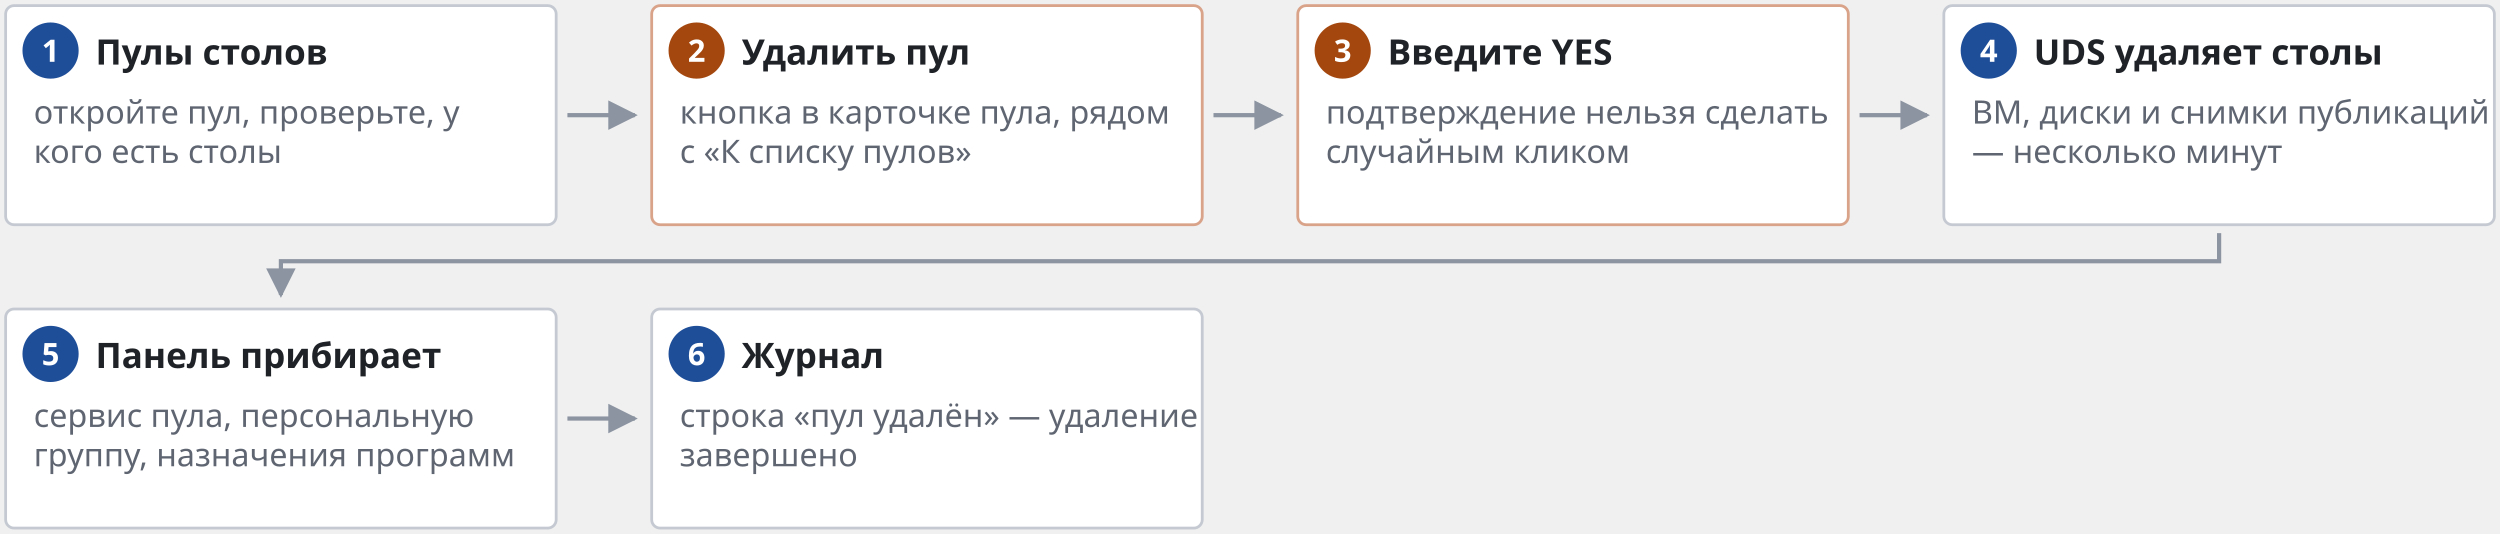
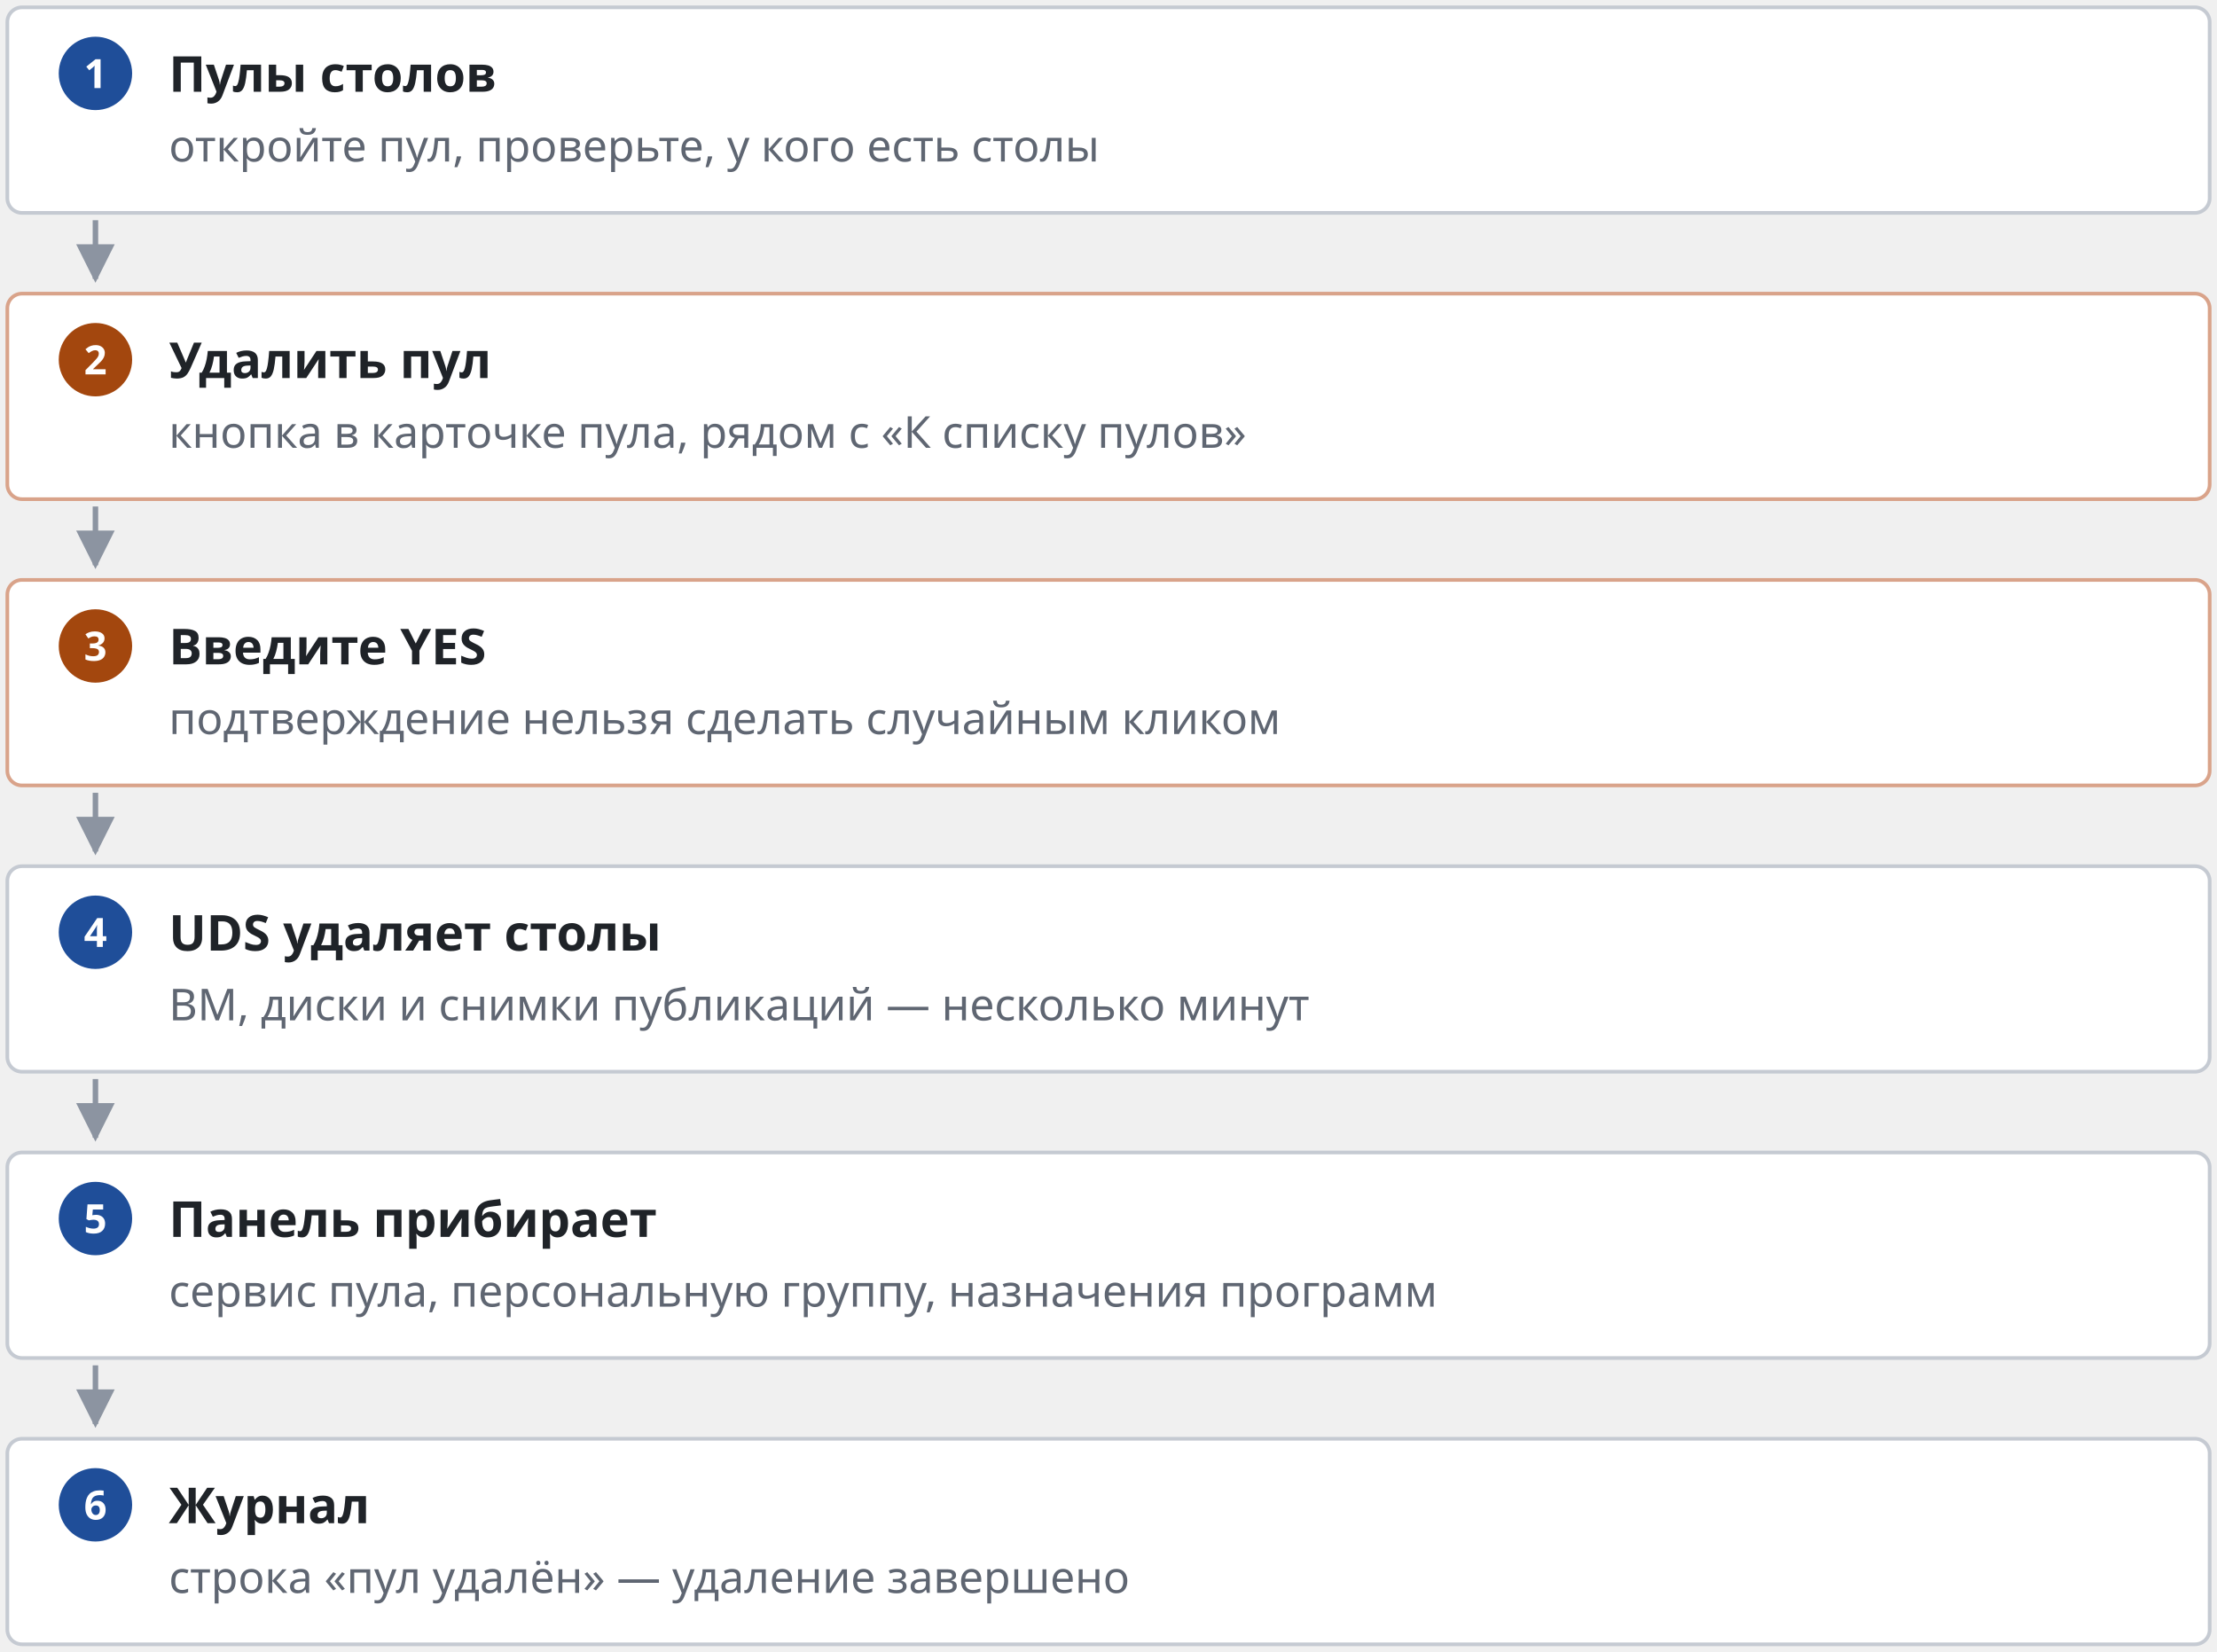
- <svg xmlns="http://www.w3.org/2000/svg" viewBox="0 0 890 190" width="100%" style="max-width:890px;font-family:IBM Plex Sans,sans-serif" role="img" aria-label="Схема: 6 шагов, они перечислены ниже">
+ <svg xmlns="http://www.w3.org/2000/svg" viewBox="0 0 604 450" width="100%" style="max-width:604px;font-family:IBM Plex Sans,sans-serif" role="img" aria-label="Схема: 6 шагов, они перечислены ниже">
  <defs>
    <marker id="ha" viewBox="0 0 10 10" refX="9" refY="5" markerWidth="7" markerHeight="7" orient="auto">
      <path d="M0,0 L10,5 L0,10 z" fill="#8C94A1" />
    </marker>
  </defs>
-   <rect x="2" y="2" width="196" height="78" rx="3" fill="#FFFFFF" stroke="#C5CAD2" />
-   <circle cx="18" cy="18" r="10" fill="#1F4E99" />
-   <text x="18" y="22" font-size="11" font-weight="600" fill="#fff" text-anchor="middle">1</text>
-   <text x="34" y="23" font-size="12.5" font-weight="600" fill="#1F2328">Пулы столов</text>
-   <text x="12" y="44" font-size="11.5" fill="#5F6672">откройте пул, проверьте, у</text>
-   <text x="12" y="58" font-size="11.5" fill="#5F6672">кого есть столы</text>
-   <path d="M202 41 h24" stroke="#8C94A1" stroke-width="1.5" marker-end="url(#ha)" />
-   <rect x="232" y="2" width="196" height="78" rx="3" fill="#FFFFFF" stroke="#D9A38A" />
-   <circle cx="248" cy="18" r="10" fill="#A3470E" />
-   <text x="248" y="22" font-size="11" font-weight="600" fill="#fff" text-anchor="middle">2</text>
-   <text x="264" y="23" font-size="12.5" font-weight="600" fill="#1F2328">Удалить пул</text>
-   <text x="242" y="44" font-size="11.5" fill="#5F6672">кнопка в карточке пула, рядом</text>
-   <text x="242" y="58" font-size="11.5" fill="#5F6672">с «К списку пулов»</text>
-   <path d="M432 41 h24" stroke="#8C94A1" stroke-width="1.5" marker-end="url(#ha)" />
-   <rect x="462" y="2" width="196" height="78" rx="3" fill="#FFFFFF" stroke="#D9A38A" />
-   <circle cx="478" cy="18" r="10" fill="#A3470E" />
-   <text x="478" y="22" font-size="11" font-weight="600" fill="#fff" text-anchor="middle">3</text>
-   <text x="494" y="23" font-size="12.5" font-weight="600" fill="#1F2328">Введите YES</text>
-   <text x="472" y="44" font-size="11.5" fill="#5F6672">подтверждение нельзя сделать</text>
-   <text x="472" y="58" font-size="11.5" fill="#5F6672">случайным кликом</text>
-   <path d="M662 41 h24" stroke="#8C94A1" stroke-width="1.5" marker-end="url(#ha)" />
-   <rect x="692" y="2" width="196" height="78" rx="3" fill="#FFFFFF" stroke="#C5CAD2" />
-   <circle cx="708" cy="18" r="10" fill="#1F4E99" />
-   <text x="708" y="22" font-size="11" font-weight="600" fill="#fff" text-anchor="middle">4</text>
-   <text x="724" y="23" font-size="12.5" font-weight="600" fill="#1F2328">UDS удаляет столы</text>
-   <text x="702" y="44" font-size="11.5" fill="#5F6672">ВМ, диски и снимки публикаций</text>
-   <text x="702" y="58" font-size="11.5" fill="#5F6672">— несколько минут</text>
-   <path d="M790 83 v10 H100 v12" fill="none" stroke="#8C94A1" stroke-width="1.5" marker-end="url(#ha)" />
-   <rect x="2" y="110" width="196" height="78" rx="3" fill="#FFFFFF" stroke="#C5CAD2" />
-   <circle cx="18" cy="126" r="10" fill="#1F4E99" />
-   <text x="18" y="130" font-size="11" font-weight="600" fill="#fff" text-anchor="middle">5</text>
-   <text x="34" y="131" font-size="12.5" font-weight="600" fill="#1F2328">Панель прибирает</text>
-   <text x="12" y="152" font-size="11.5" fill="#5F6672">сервис пула, персональную</text>
-   <text x="12" y="166" font-size="11.5" fill="#5F6672">группу, назначения программ</text>
-   <path d="M202 149 h24" stroke="#8C94A1" stroke-width="1.5" marker-end="url(#ha)" />
-   <rect x="232" y="110" width="196" height="78" rx="3" fill="#FFFFFF" stroke="#C5CAD2" />
-   <circle cx="248" cy="126" r="10" fill="#1F4E99" />
-   <text x="248" y="130" font-size="11" font-weight="600" fill="#fff" text-anchor="middle">6</text>
-   <text x="264" y="131" font-size="12.5" font-weight="600" fill="#1F2328">Журнал</text>
-   <text x="242" y="152" font-size="11.5" fill="#5F6672">строка «пул удалён» — удаление</text>
-   <text x="242" y="166" font-size="11.5" fill="#5F6672">завершено</text>
+   <rect x="2" y="2" width="600" height="56" rx="4" fill="#FFFFFF" stroke="#C5CAD2" />
+   <circle cx="26" cy="20" r="10" fill="#1F4E99" />
+   <text x="26" y="24" font-size="11" font-weight="600" fill="#fff" text-anchor="middle">1</text>
+   <text x="46" y="25" font-size="13.5" font-weight="600" fill="#1F2328">Пулы столов</text>
+   <text x="46" y="44" font-size="12" fill="#5F6672">откройте пул, проверьте, у кого есть столы</text>
+   <path d="M26 60 v16" stroke="#8C94A1" stroke-width="1.5" marker-end="url(#ha)" />
+   <rect x="2" y="80" width="600" height="56" rx="4" fill="#FFFFFF" stroke="#D9A38A" />
+   <circle cx="26" cy="98" r="10" fill="#A3470E" />
+   <text x="26" y="102" font-size="11" font-weight="600" fill="#fff" text-anchor="middle">2</text>
+   <text x="46" y="103" font-size="13.5" font-weight="600" fill="#1F2328">Удалить пул</text>
+   <text x="46" y="122" font-size="12" fill="#5F6672">кнопка в карточке пула, рядом с «К списку пулов»</text>
+   <path d="M26 138 v16" stroke="#8C94A1" stroke-width="1.5" marker-end="url(#ha)" />
+   <rect x="2" y="158" width="600" height="56" rx="4" fill="#FFFFFF" stroke="#D9A38A" />
+   <circle cx="26" cy="176" r="10" fill="#A3470E" />
+   <text x="26" y="180" font-size="11" font-weight="600" fill="#fff" text-anchor="middle">3</text>
+   <text x="46" y="181" font-size="13.5" font-weight="600" fill="#1F2328">Введите YES</text>
+   <text x="46" y="200" font-size="12" fill="#5F6672">подтверждение нельзя сделать случайным кликом</text>
+   <path d="M26 216 v16" stroke="#8C94A1" stroke-width="1.5" marker-end="url(#ha)" />
+   <rect x="2" y="236" width="600" height="56" rx="4" fill="#FFFFFF" stroke="#C5CAD2" />
+   <circle cx="26" cy="254" r="10" fill="#1F4E99" />
+   <text x="26" y="258" font-size="11" font-weight="600" fill="#fff" text-anchor="middle">4</text>
+   <text x="46" y="259" font-size="13.5" font-weight="600" fill="#1F2328">UDS удаляет столы</text>
+   <text x="46" y="278" font-size="12" fill="#5F6672">ВМ, диски и снимки публикаций — несколько минут</text>
+   <path d="M26 294 v16" stroke="#8C94A1" stroke-width="1.5" marker-end="url(#ha)" />
+   <rect x="2" y="314" width="600" height="56" rx="4" fill="#FFFFFF" stroke="#C5CAD2" />
+   <circle cx="26" cy="332" r="10" fill="#1F4E99" />
+   <text x="26" y="336" font-size="11" font-weight="600" fill="#fff" text-anchor="middle">5</text>
+   <text x="46" y="337" font-size="13.5" font-weight="600" fill="#1F2328">Панель прибирает</text>
+   <text x="46" y="356" font-size="12" fill="#5F6672">сервис пула, персональную группу, назначения программ</text>
+   <path d="M26 372 v16" stroke="#8C94A1" stroke-width="1.5" marker-end="url(#ha)" />
+   <rect x="2" y="392" width="600" height="56" rx="4" fill="#FFFFFF" stroke="#C5CAD2" />
+   <circle cx="26" cy="410" r="10" fill="#1F4E99" />
+   <text x="26" y="414" font-size="11" font-weight="600" fill="#fff" text-anchor="middle">6</text>
+   <text x="46" y="415" font-size="13.5" font-weight="600" fill="#1F2328">Журнал</text>
+   <text x="46" y="434" font-size="12" fill="#5F6672">строка «пул удалён» — удаление завершено</text>
</svg>
